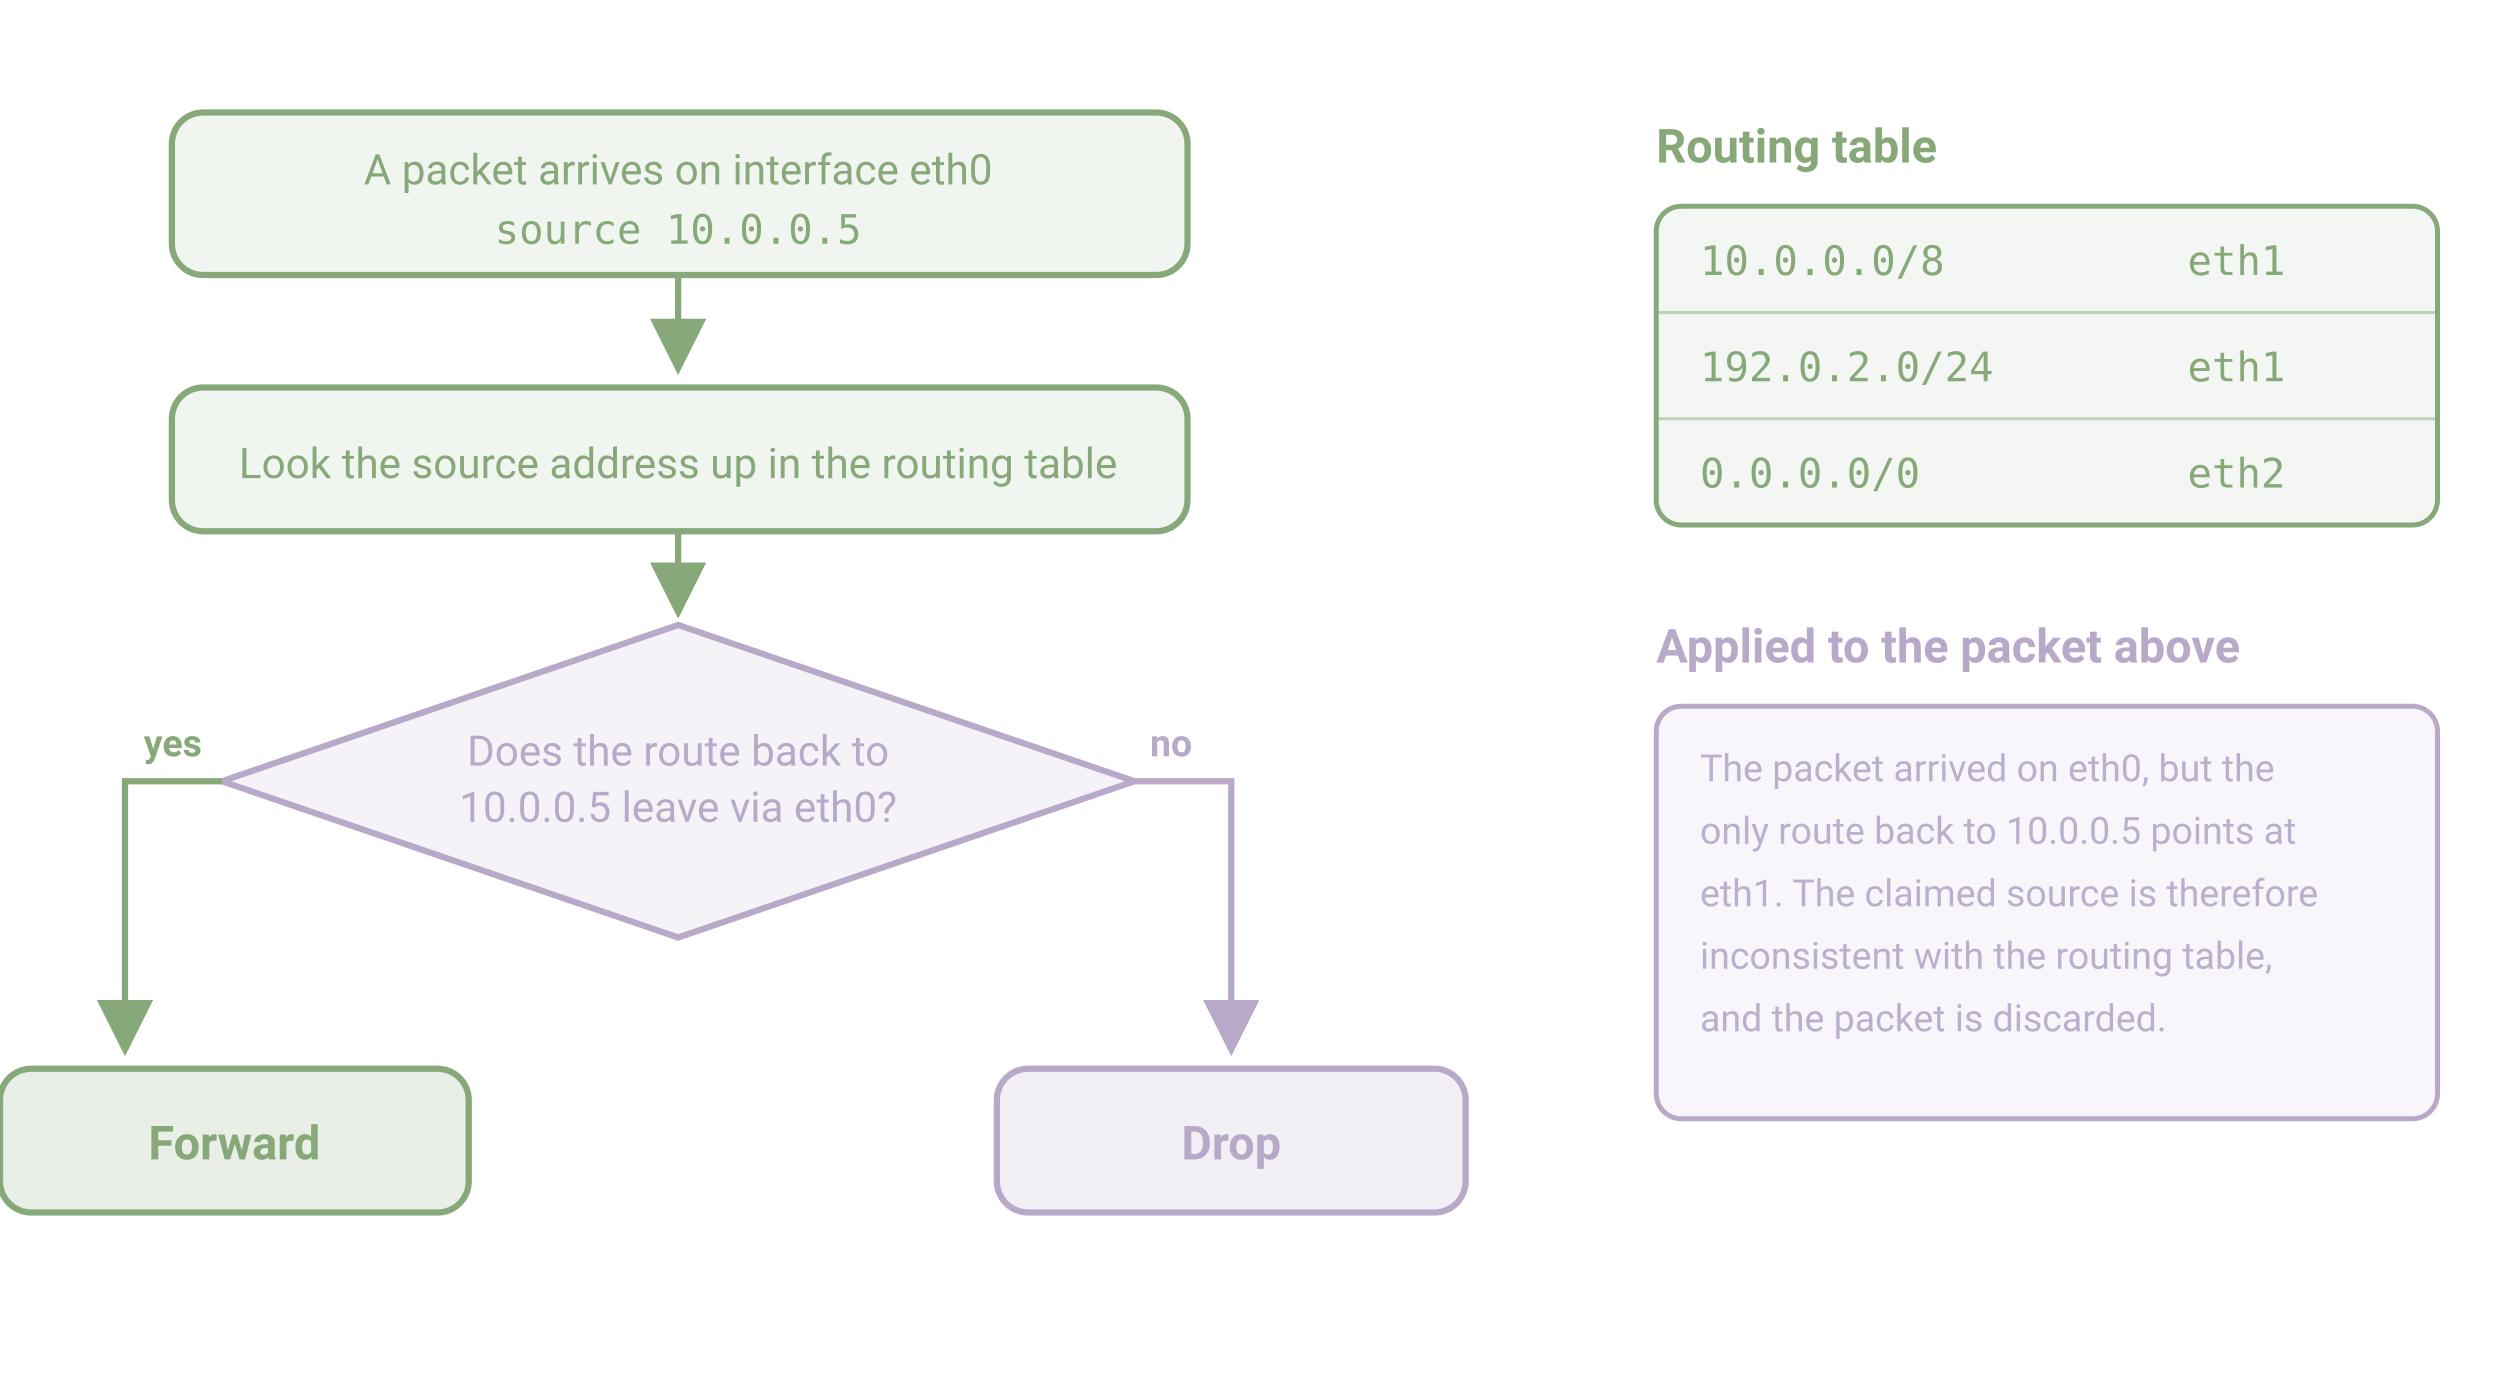
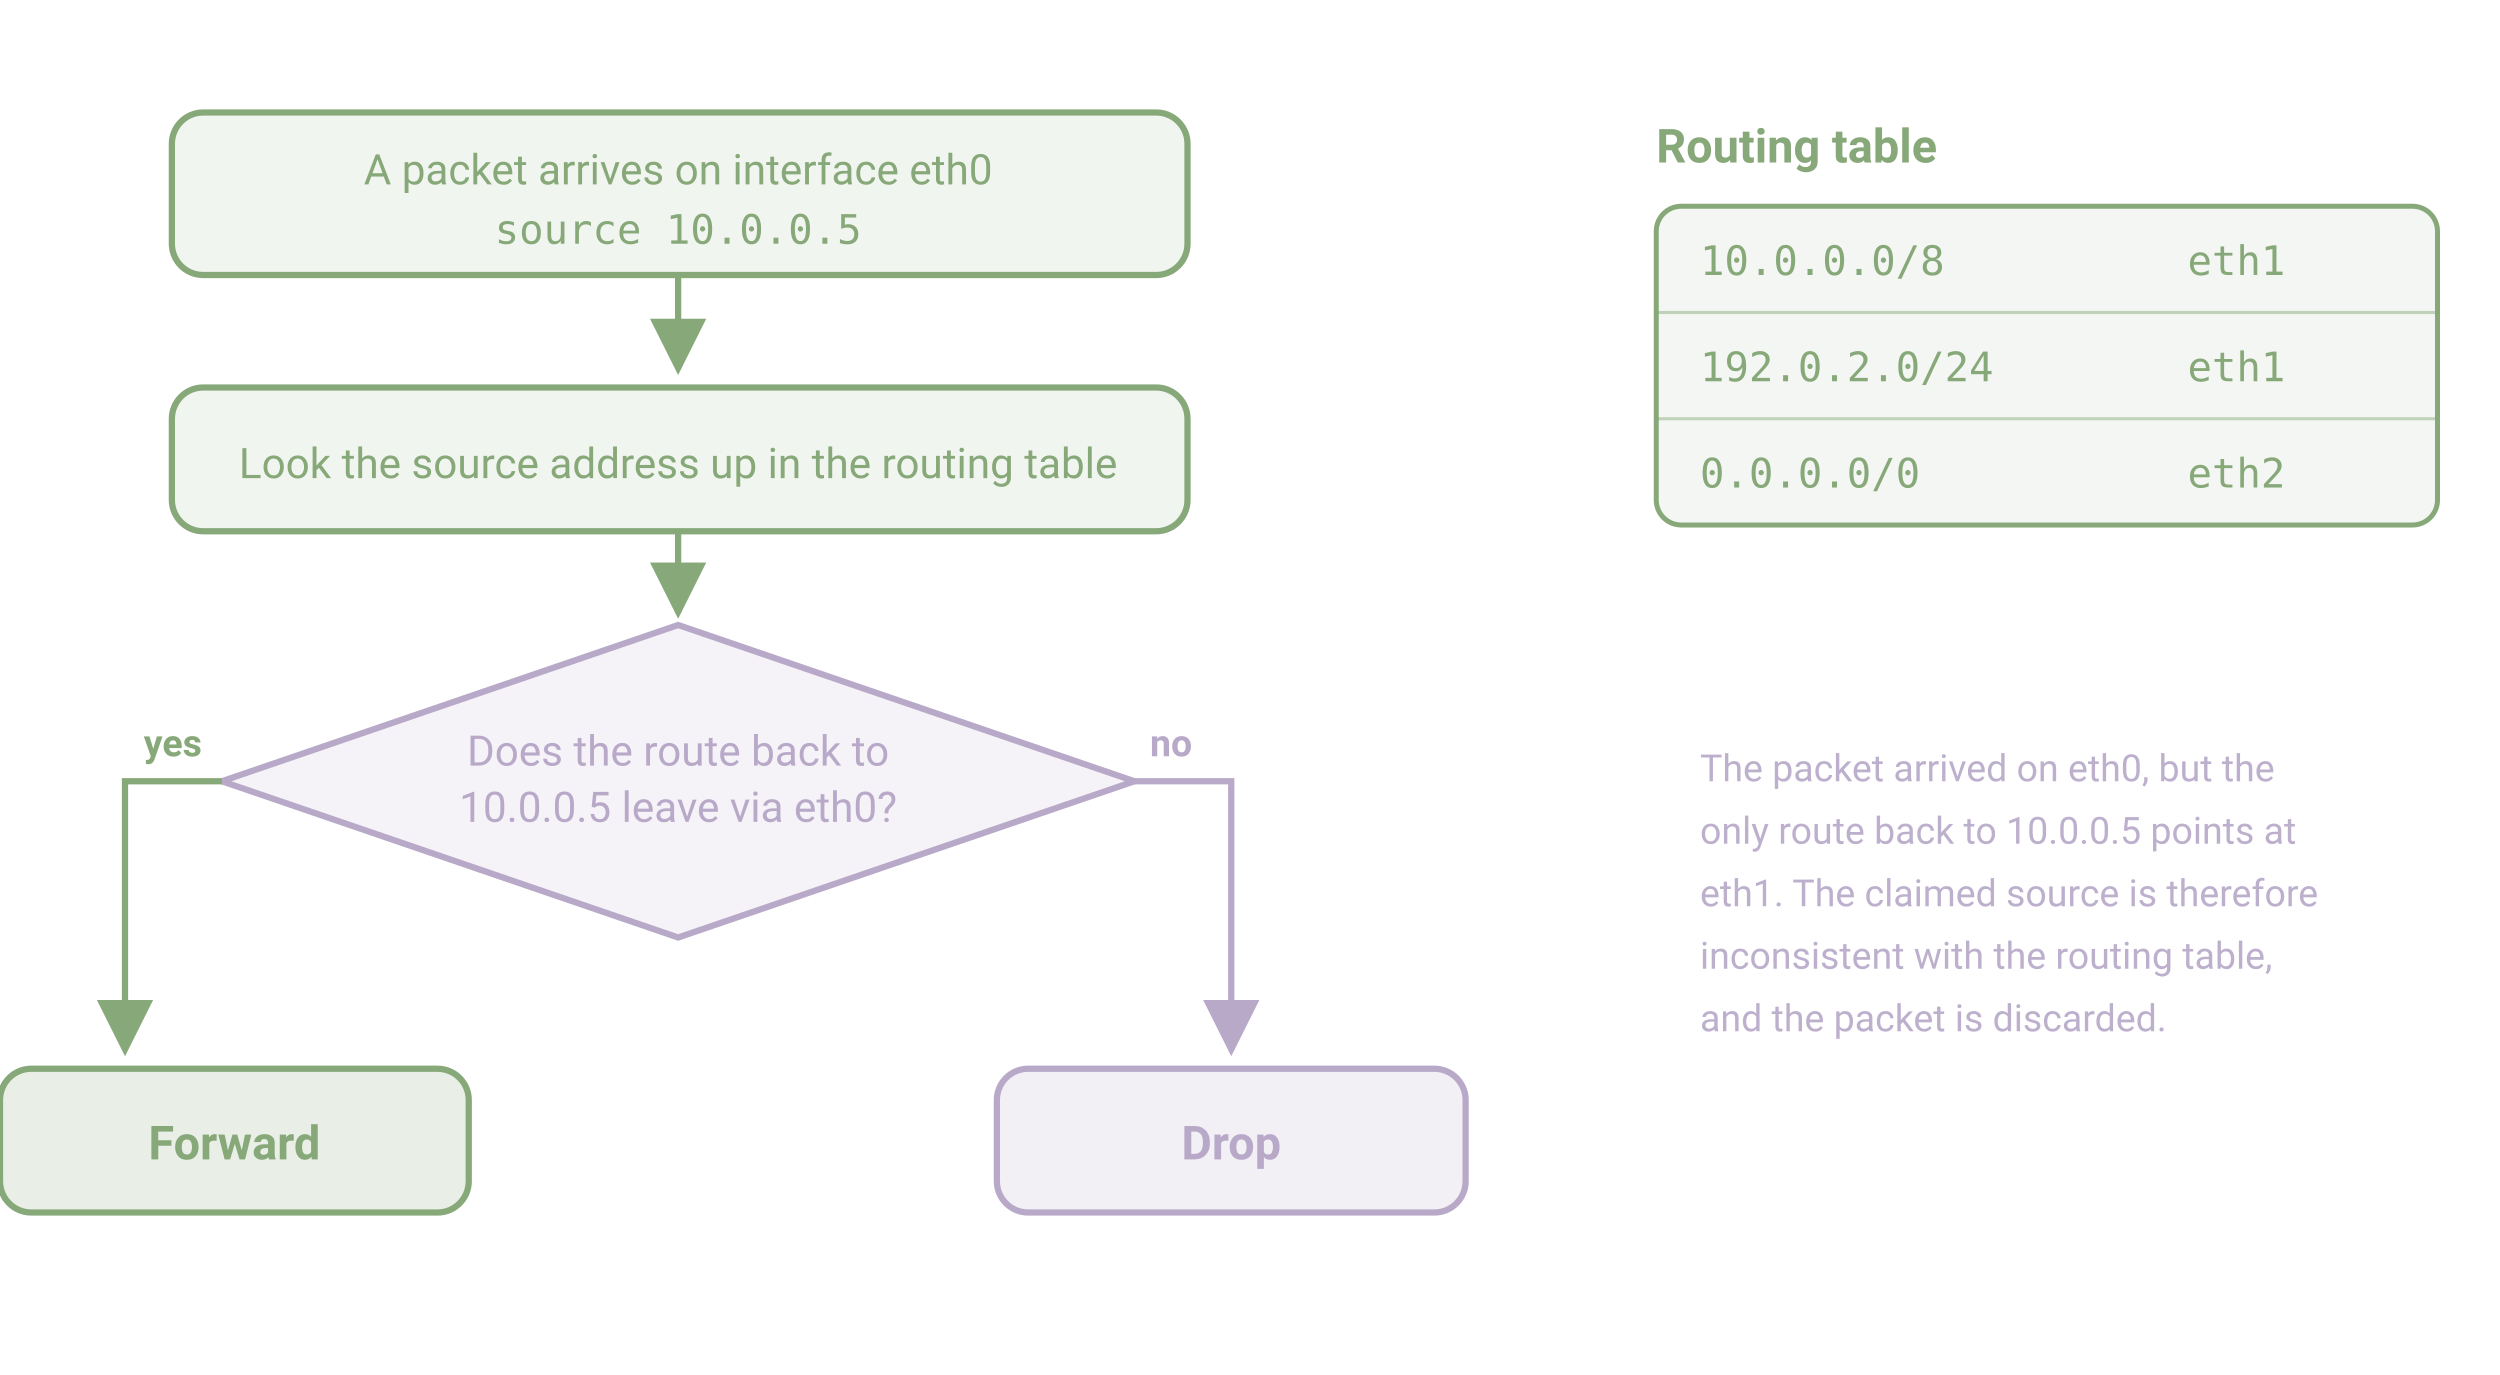
<svg xmlns="http://www.w3.org/2000/svg" width="800" height="440" viewBox="0 0 800 440" role="img" aria-labelledby="t d">
  <defs>
    <marker id="as" markerWidth="9" markerHeight="9" refX="8" refY="4.5" orient="auto">
      <path d="M0,0 L9,4.5 L0,9 Z" fill="#87A878" />
    </marker>
    <marker id="al" markerWidth="9" markerHeight="9" refX="8" refY="4.5" orient="auto">
      <path d="M0,0 L9,4.5 L0,9 Z" fill="#B8A9C9" />
    </marker>
  </defs>
  <style>
 text{font-family:'Segoe UI',system-ui,-apple-system,Roboto,Arial,sans-serif}
 .st{font-size:13.5px}
 .hd{font-size:15px;font-weight:600}
 .mn{font-size:13px;font-family:ui-monospace,'DejaVu Sans Mono',Consolas,monospace}
 .lb{font-size:12px;font-weight:600}
 .nt{font-size:12px;fill-opacity:.92}
 .sg{fill:#87A878}.lv{fill:#B8A9C9}
</style>
  <rect x="55" y="36" width="325" height="52" rx="10" fill="#87A878" fill-opacity=".12" stroke="#87A878" stroke-width="2" />
  <text class="st sg" x="217" y="59" text-anchor="middle">A packet arrives on interface eth0</text>
  <text class="mn sg" x="217" y="78" text-anchor="middle">source 10.0.0.5</text>
  <line x1="217" y1="88" x2="217" y2="118" stroke="#87A878" stroke-width="2" marker-end="url(#as)" />
  <rect x="55" y="124" width="325" height="46" rx="10" fill="#87A878" fill-opacity=".12" stroke="#87A878" stroke-width="2" />
  <text class="st sg" x="217" y="153" text-anchor="middle">Look the source address up in the routing table</text>
  <line x1="217" y1="170" x2="217" y2="196" stroke="#87A878" stroke-width="2" marker-end="url(#as)" />
  <path d="M217 200 L363 250 L217 300 L71 250 Z" fill="#B8A9C9" fill-opacity=".14" stroke="#B8A9C9" stroke-width="2" />
  <text class="st lv" x="217" y="245" text-anchor="middle">Does the route back to</text>
  <text class="st lv" x="217" y="263" text-anchor="middle">10.0.0.5 leave via eth0?</text>
  <path d="M71 250 L40 250 L40 336" fill="none" stroke="#87A878" stroke-width="2" marker-end="url(#as)" />
  <text class="lb sg" x="46" y="242">yes</text>
  <rect x="0" y="342" width="150" height="46" rx="10" fill="#87A878" fill-opacity=".18" stroke="#87A878" stroke-width="2" />
  <text class="hd sg" x="75" y="371" text-anchor="middle">Forward</text>
  <path d="M363 250 L394 250 L394 336" fill="none" stroke="#B8A9C9" stroke-width="2" marker-end="url(#al)" />
  <text class="lb lv" x="368" y="242">no</text>
  <rect x="319" y="342" width="150" height="46" rx="10" fill="#B8A9C9" fill-opacity=".18" stroke="#B8A9C9" stroke-width="2" />
  <text class="hd lv" x="394" y="371" text-anchor="middle">Drop</text>
  <text class="hd sg" x="530" y="52">Routing table</text>
  <g>
    <rect x="530" y="66" width="250" height="102" rx="8" fill="#87A878" fill-opacity=".10" stroke="#87A878" stroke-width="1.6" />
    <line x1="530" y1="100" x2="780" y2="100" stroke="#87A878" stroke-width="1" stroke-opacity=".45" />
    <line x1="530" y1="134" x2="780" y2="134" stroke="#87A878" stroke-width="1" stroke-opacity=".45" />
    <text class="mn sg" x="544" y="88">10.0.0.0/8</text>
    <text class="mn sg" x="700" y="88">eth1</text>
    <text class="mn sg" x="544" y="122">192.0.2.0/24</text>
    <text class="mn sg" x="700" y="122">eth1</text>
    <text class="mn sg" x="544" y="156">0.0.0.0/0</text>
    <text class="mn sg" x="700" y="156">eth2</text>
  </g>
-   <text class="hd lv" x="530" y="212">Applied to the packet above</text>
-   <rect x="530" y="226" width="250" height="132" rx="8" fill="#B8A9C9" fill-opacity=".10" stroke="#B8A9C9" stroke-width="1.6" />
  <text class="nt lv" x="544" y="250">The packet arrived on eth0, but the</text>
  <text class="nt lv" x="544" y="270">only route back to 10.0.0.5 points at</text>
  <text class="nt lv" x="544" y="290">eth1. The claimed source is therefore</text>
  <text class="nt lv" x="544" y="310">inconsistent with the routing table,</text>
  <text class="nt lv" x="544" y="330">and the packet is discarded.</text>
</svg>
